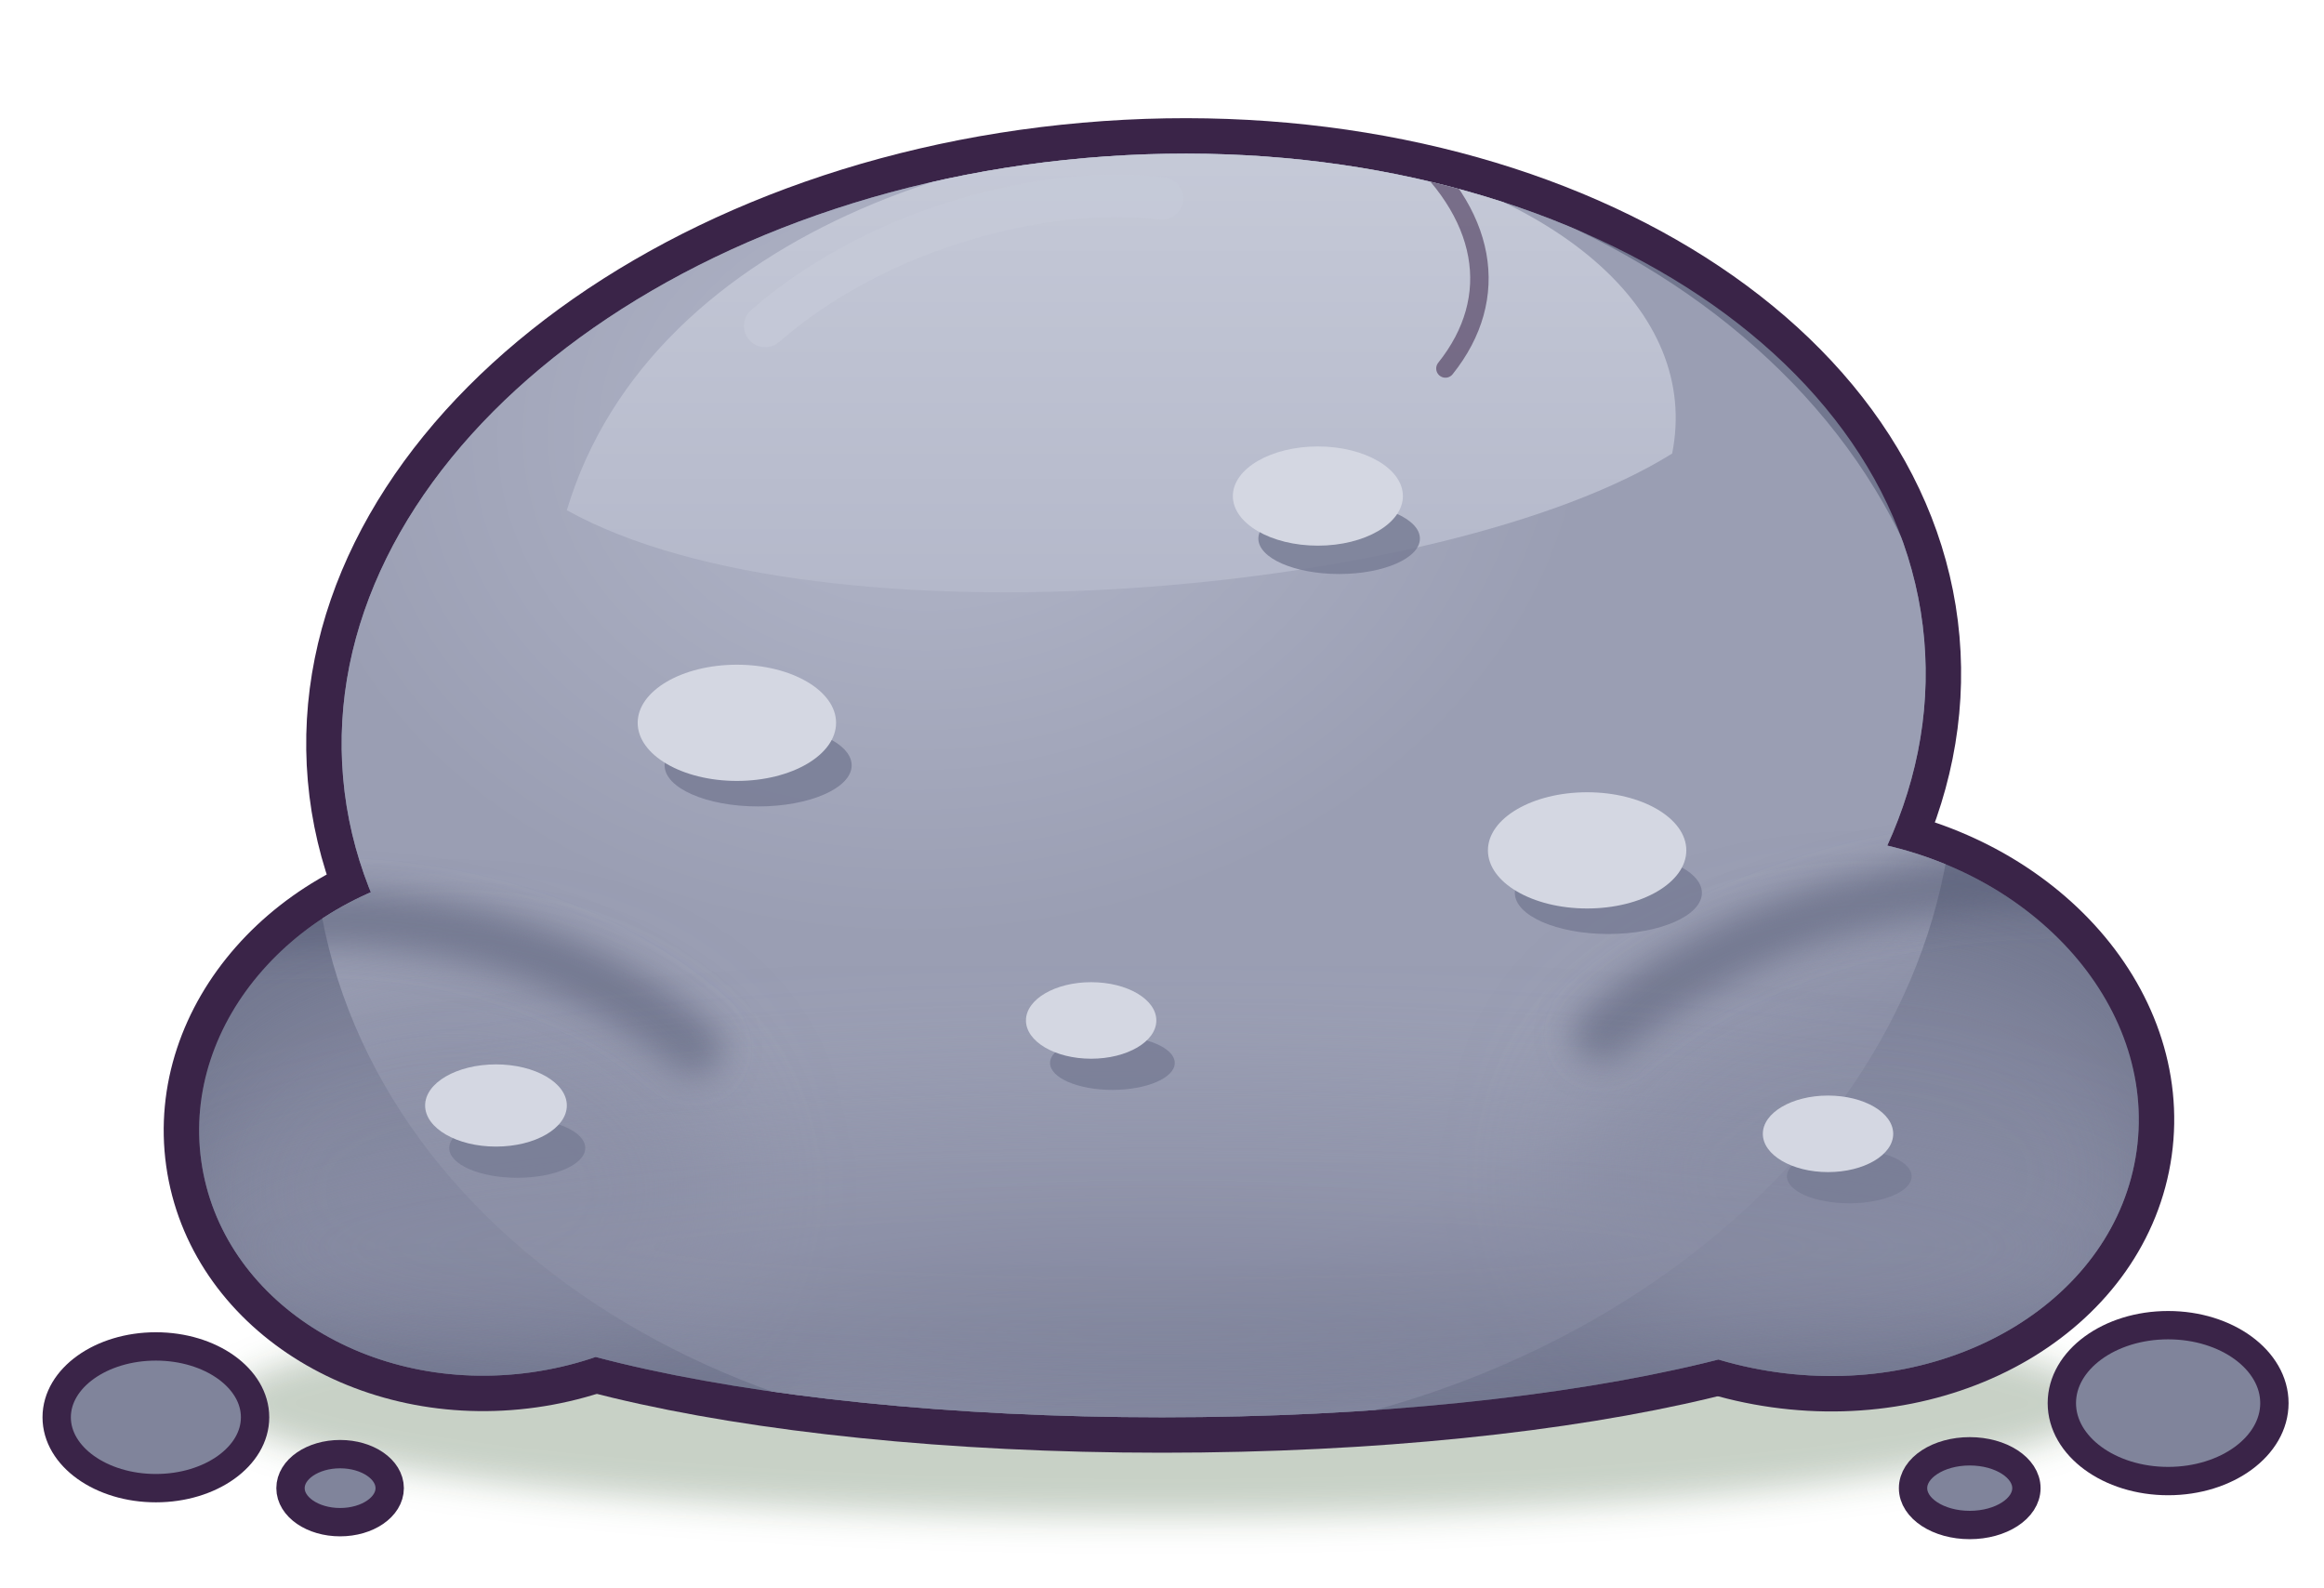
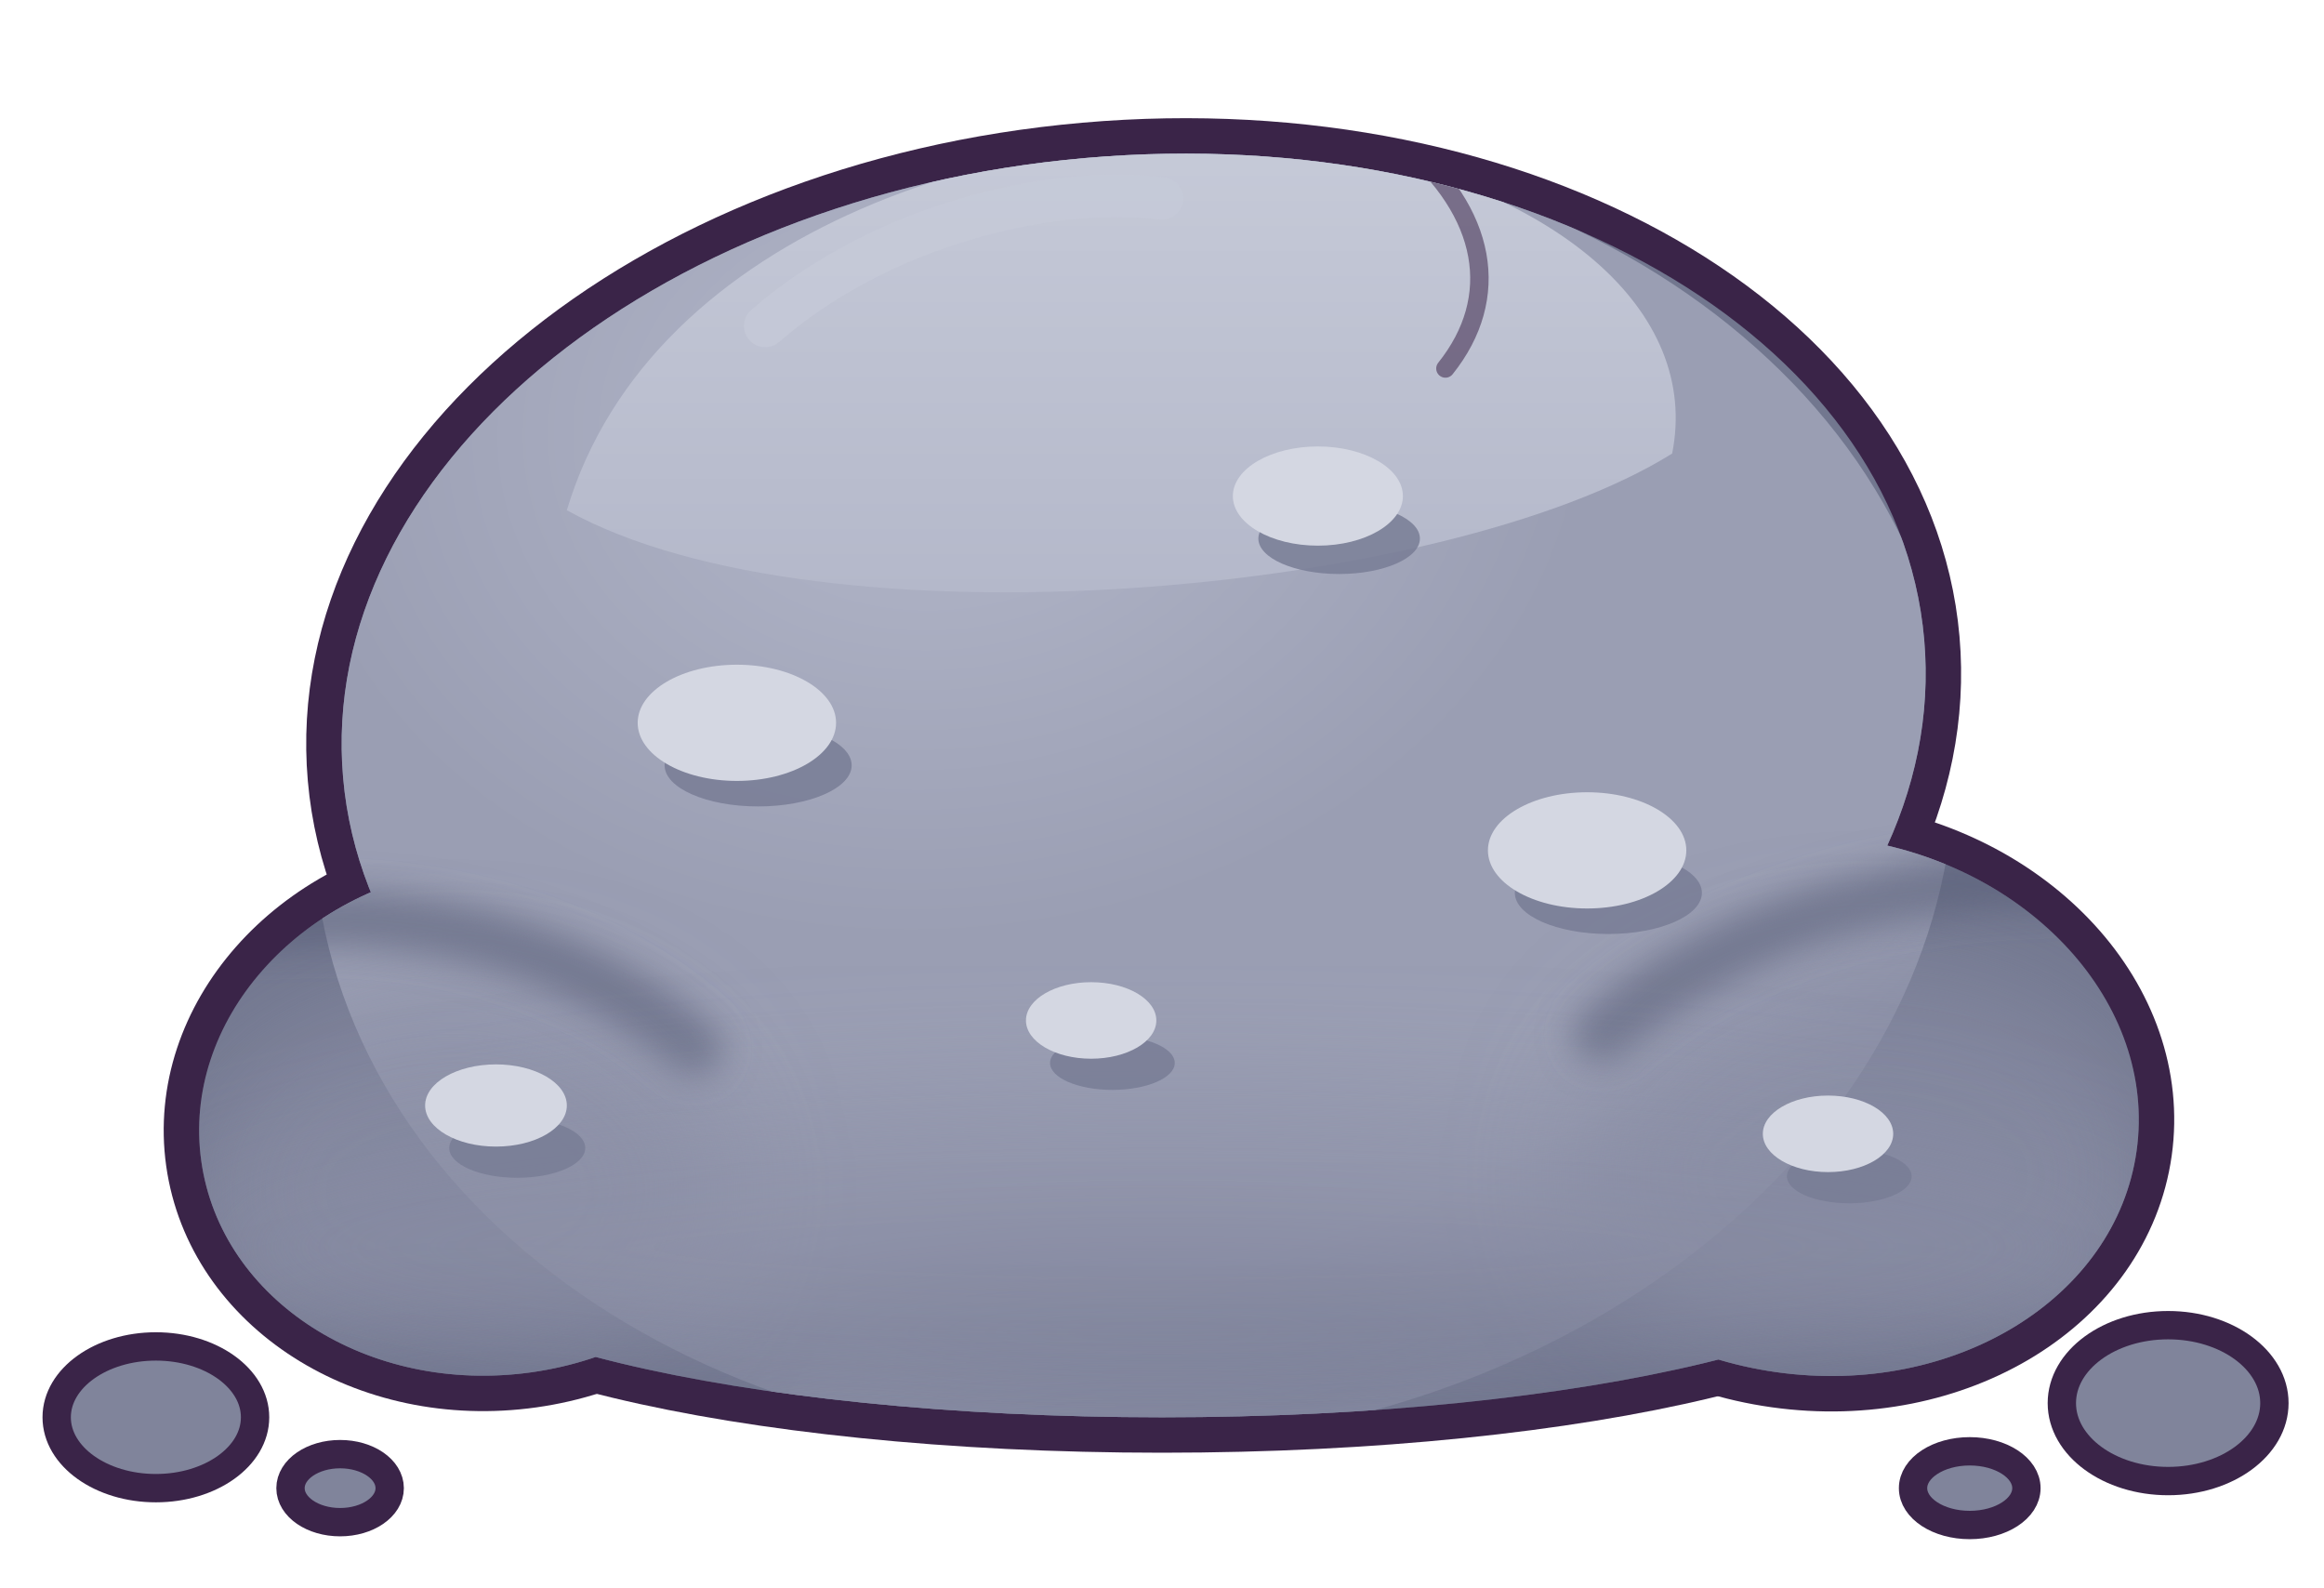
<svg xmlns="http://www.w3.org/2000/svg" width="164" height="112" viewBox="-82 -96 164 112">
  <defs>
    <radialGradient id="gd" cx=".4" cy=".2" r=".8">
      <stop offset="0" stop-color="#b4b8ca" />
      <stop offset=".5" stop-color="#9a9eb3" />
      <stop offset=".85" stop-color="#9a9eb3" />
      <stop offset="1" stop-color="#8a8ea5" />
    </radialGradient>
    <radialGradient id="gl" cx=".35" cy=".25" r=".85">
      <stop offset="0" stop-color="#9a9eb3" />
      <stop offset=".35" stop-color="#8a8ea5" />
      <stop offset=".7" stop-color="#8a8ea5" />
      <stop offset="1" stop-color="#72778f" />
    </radialGradient>
    <linearGradient id="gt" x1="0" y1="0" x2="0" y2="1">
      <stop offset="0" stop-color="#c6cad8" />
      <stop offset="1" stop-color="#b4b8ca" />
    </linearGradient>
    <filter id="s4" x="-40%" y="-40%" width="180%" height="180%">
      <feGaussianBlur stdDeviation="4" />
    </filter>
    <filter id="s2" x="-40%" y="-40%" width="180%" height="180%">
      <feGaussianBlur stdDeviation=".7" />
    </filter>
    <filter id="s1" x="-40%" y="-40%" width="180%" height="180%">
      <feGaussianBlur stdDeviation="1.2" />
    </filter>
    <g id="sil">
      <ellipse cx="-2" cy="-46" rx="56" ry="39" transform="rotate(-5 -2 -46)" />
      <ellipse cx="-47" cy="-17" rx="21" ry="18" transform="rotate(-8 -47 -17)" />
      <ellipse cx="46" cy="-18" rx="23" ry="19" transform="rotate(8 46 -18)" />
      <ellipse cx="0" cy="-9" rx="54" ry="13" />
    </g>
    <clipPath id="c">
      <ellipse cx="-2" cy="-46" rx="56" ry="39" transform="rotate(-5 -2 -46)" />
      <ellipse cx="-47" cy="-17" rx="21" ry="18" transform="rotate(-8 -47 -17)" />
      <ellipse cx="46" cy="-18" rx="23" ry="19" transform="rotate(8 46 -18)" />
      <ellipse cx="0" cy="-9" rx="54" ry="13" />
    </clipPath>
  </defs>
-   <ellipse cx="0" cy="3" rx="66" ry="8" fill="#24461f" opacity=".25" filter="url(#s1)" />
  <g id="body">
    <use href="#sil" fill="#3a2448" stroke="#3a2448" stroke-width="5" stroke-linejoin="round" />
    <g clip-path="url(#c)">
      <rect x="-82" y="-96" width="164" height="112" fill="#72778f" />
      <ellipse cx="-2" cy="-40" rx="58" ry="46" fill="url(#gd)" transform="rotate(-5 -2 -40)" />
      <g filter="url(#s4)" fill="#8a8ea5" opacity=".7">
        <ellipse cx="-50" cy="-12" rx="19" ry="14" />
        <ellipse cx="50" cy="-13" rx="21" ry="15" />
      </g>
      <g filter="url(#s1)" fill="none" stroke="#565b76" stroke-width="4" stroke-linecap="round" opacity=".55">
        <path d="M-64 -31C-54 -32 -42 -30 -33 -22" />
        <path d="M63 -34C52 -34 40 -31 31 -23" />
      </g>
      <path d="M-42 -60C-36 -80 -10 -88 10 -86C28 -83 38 -74 36 -64C20 -54 -24 -50 -42 -60Z" fill="url(#gt)" />
      <path d="M-28 -73C-20 -80 -8 -83 0 -82" fill="none" stroke="#c6cad8" stroke-width="3" stroke-linecap="round" opacity=".7" />
      <path d="M17 -86C23 -81 24 -75 20 -70" fill="none" stroke="#3a2448" stroke-width="1.3" stroke-linecap="round" opacity=".55" />
      <g filter="url(#s4)" fill="#565b76" opacity=".45">
        <ellipse cx="-46" cy="2" rx="20" ry="5" />
        <ellipse cx="46" cy="2" rx="20" ry="5" />
        <ellipse cx="0" cy="-2" rx="34" ry="6" />
      </g>
      <ellipse cx="0" cy="-8" rx="70" ry="11" fill="#8a8ea5" opacity=".55" filter="url(#s4)" />
      <ellipse cx="-28.5" cy="-42" rx="6.6" ry="2.9" fill="#787c95" opacity=".85" />
      <ellipse cx="-30" cy="-45" rx="7" ry="4.1" fill="#d4d7e2" />
      <ellipse cx="12.5" cy="-58" rx="5.7" ry="2.5" fill="#787c95" opacity=".85" />
      <ellipse cx="11" cy="-61" rx="6" ry="3.5" fill="#d4d7e2" />
      <ellipse cx="31.5" cy="-33" rx="6.6" ry="2.9" fill="#787c95" opacity=".85" />
      <ellipse cx="30" cy="-36" rx="7" ry="4.1" fill="#d4d7e2" />
      <ellipse cx="-45.5" cy="-15" rx="4.8" ry="2.1" fill="#787c95" opacity=".85" />
      <ellipse cx="-47" cy="-18" rx="5" ry="2.9" fill="#d4d7e2" />
      <ellipse cx="-3.5" cy="-21" rx="4.4" ry="1.9" fill="#787c95" opacity=".85" />
      <ellipse cx="-5" cy="-24" rx="4.6" ry="2.7" fill="#d4d7e2" />
      <ellipse cx="48.5" cy="-13" rx="4.4" ry="1.9" fill="#787c95" opacity=".85" />
      <ellipse cx="47" cy="-16" rx="4.6" ry="2.7" fill="#d4d7e2" />
    </g>
    <g stroke="#3a2448" stroke-width="2" fill="#80849b">
      <ellipse cx="-71" cy="4" rx="7" ry="5" />
      <ellipse cx="71" cy="3" rx="7.5" ry="5.5" />
      <ellipse cx="-58" cy="9" rx="3.5" ry="2.4" />
      <ellipse cx="57" cy="9" rx="4" ry="2.6" />
    </g>
  </g>
</svg>
